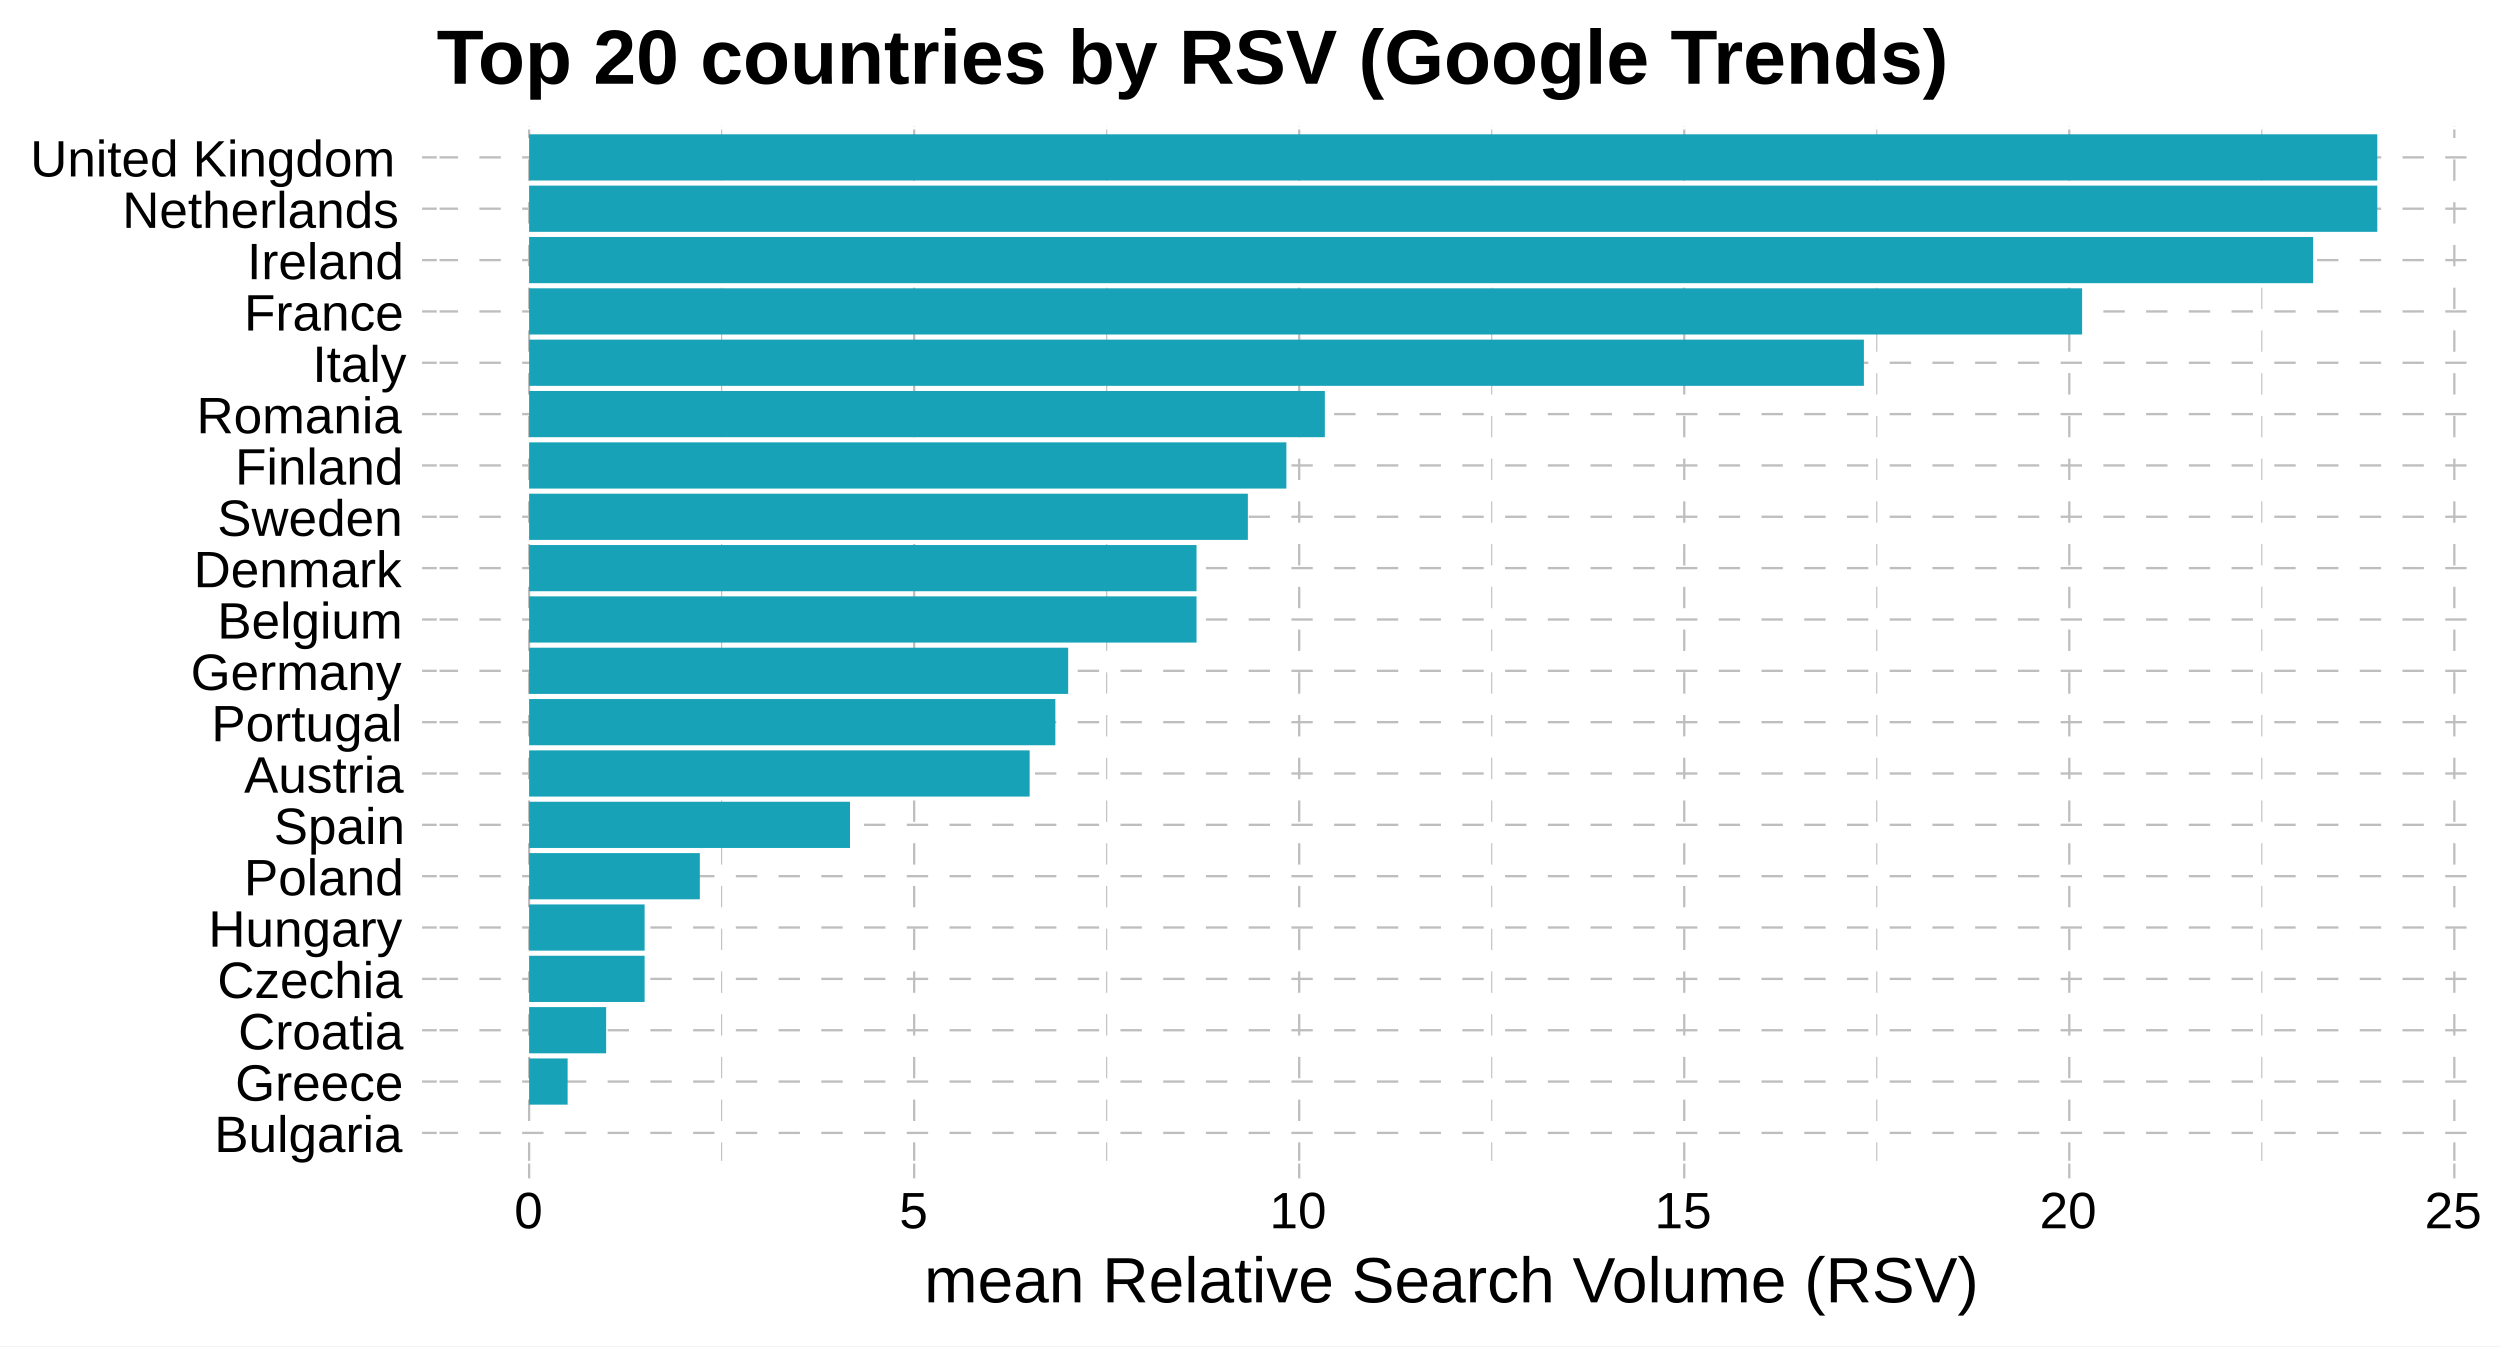
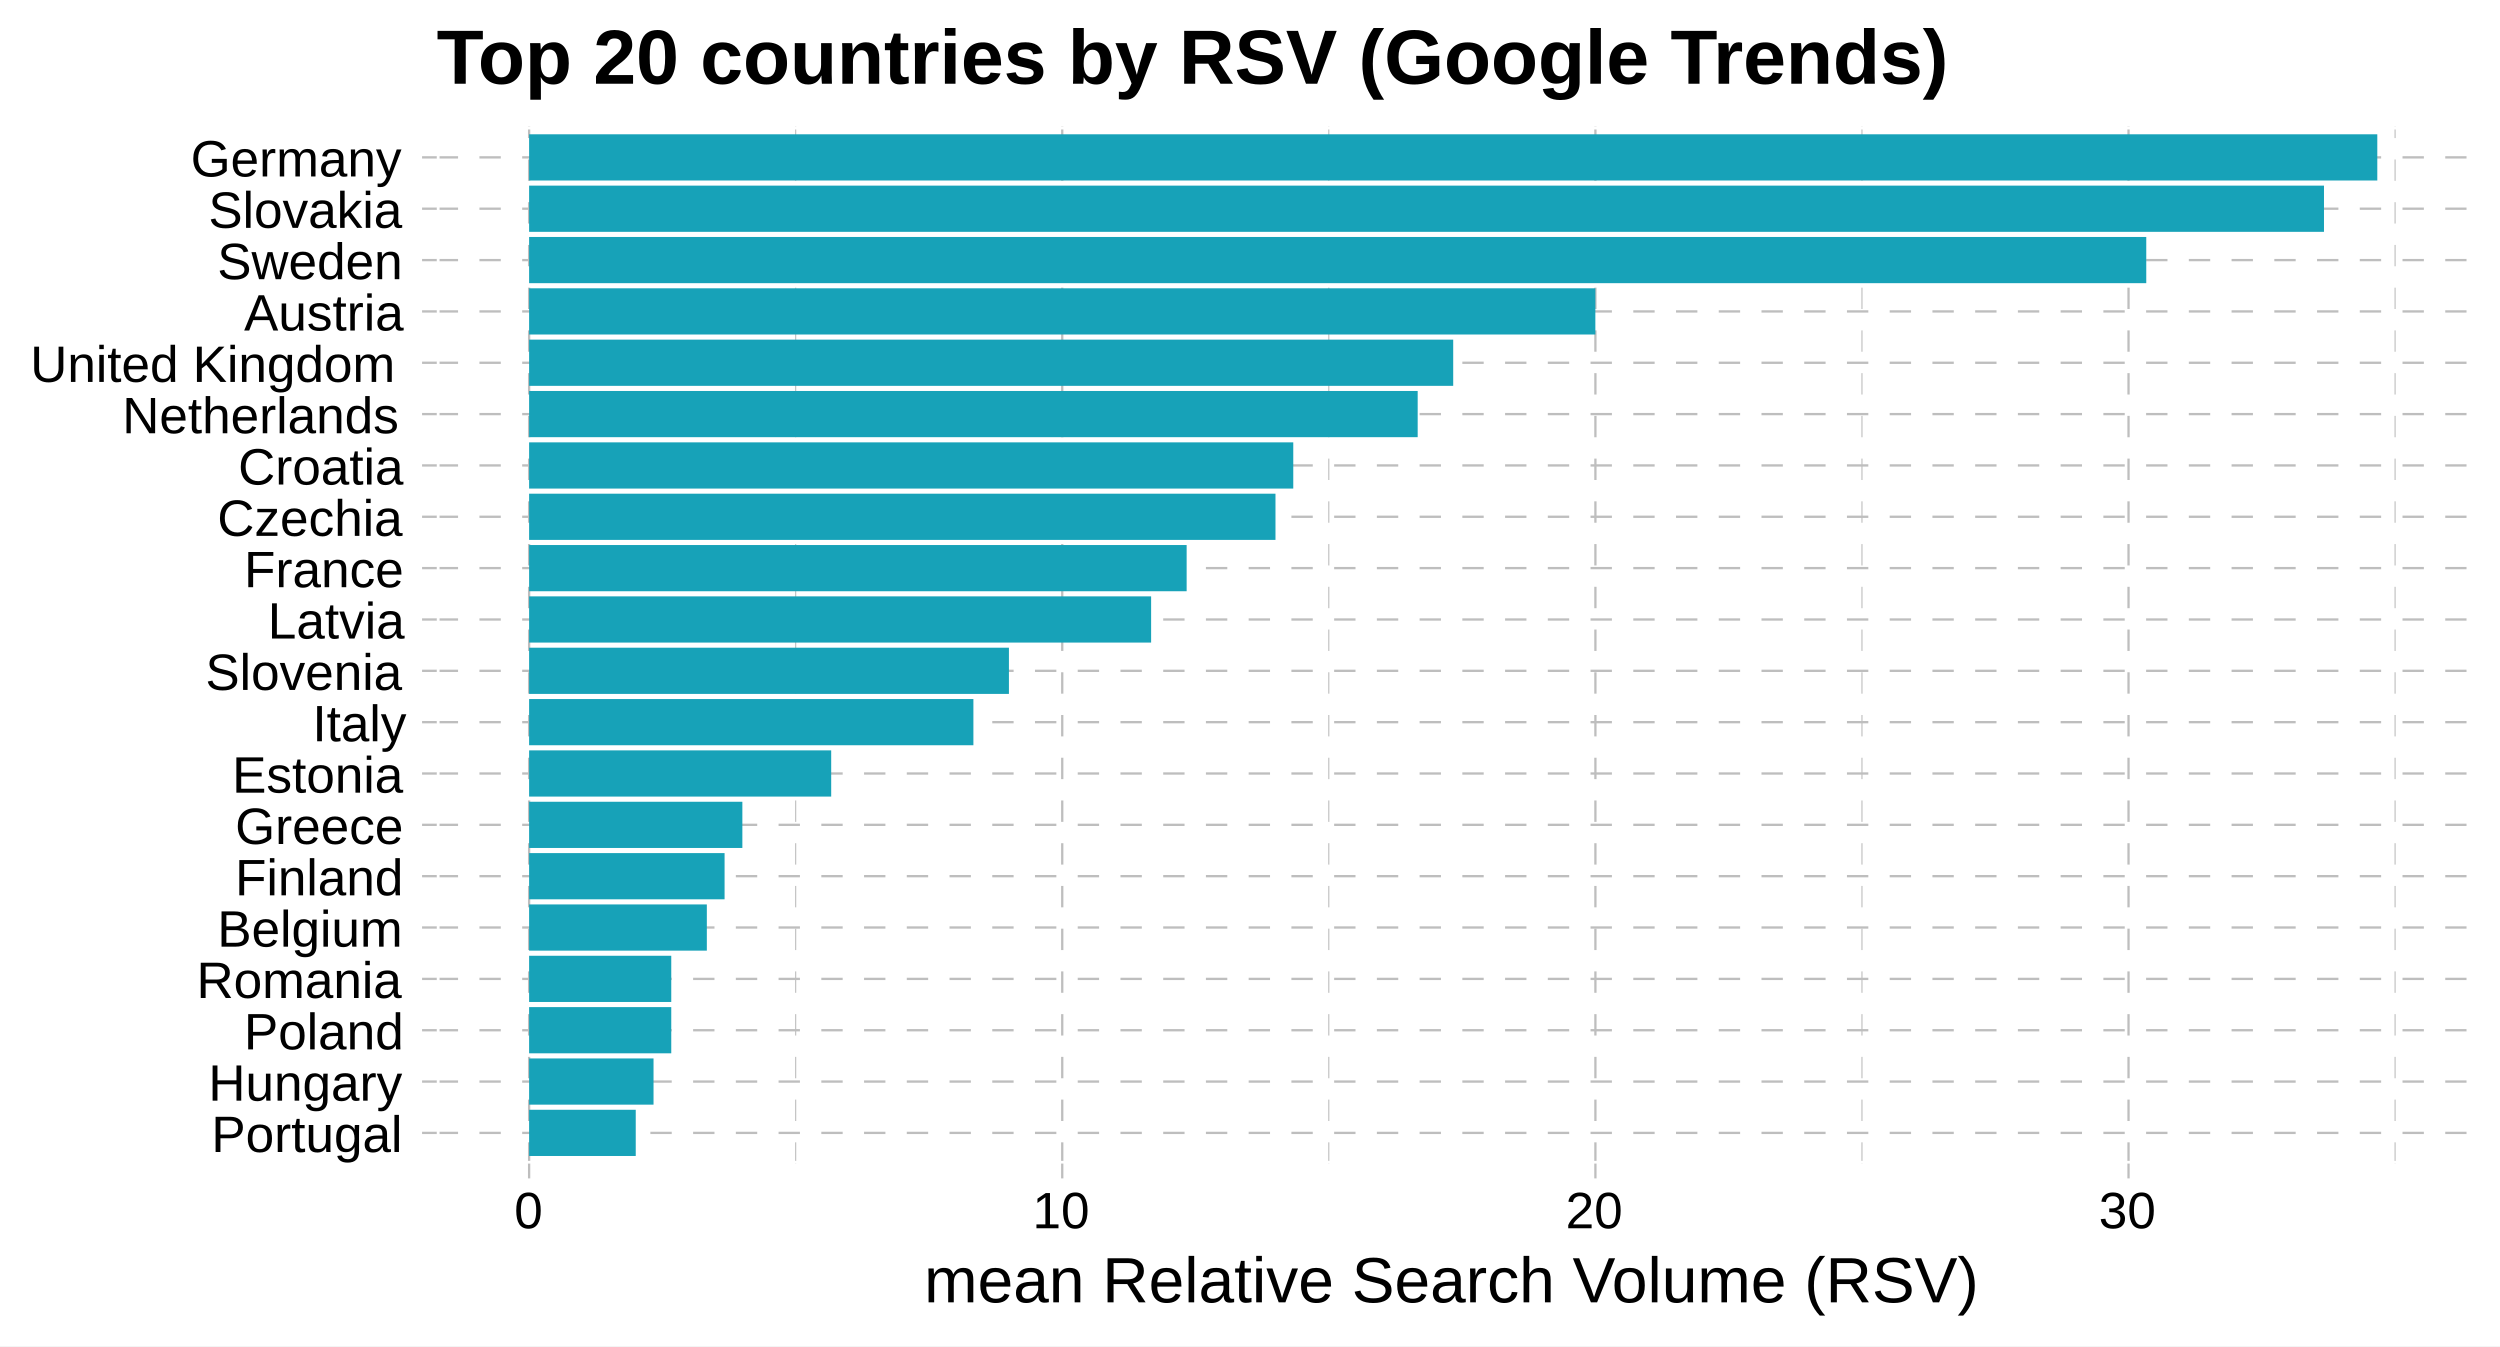
<svg xmlns="http://www.w3.org/2000/svg" viewBox="0 0 468.00 252.00">
  <defs>
    <style type="text/css">
    line, polyline, path, rect, circle {
      fill: none;
      stroke: #000000;
      stroke-linecap: round;
      stroke-linejoin: round;
      stroke-miterlimit: 10.00;
    }
  </style>
  </defs>
  <rect width="100%" height="100%" style="stroke: none; fill: #FFFFFF;" />
  <rect x="0.00" y="0.00" width="468.00" height="252.00" style="stroke-width: 1.07; stroke: none; fill: #FFFFFF;" />
  <defs>
    <clipPath id="cpODEuNzUzMXw0NjIuMzMxfDIxNy44NDd8MjMuNjk1Ng==">
      <rect x="81.75" y="23.70" width="380.58" height="194.15" />
    </clipPath>
  </defs>
  <rect x="81.75" y="23.70" width="380.58" height="194.15" style="stroke-width: 1.07; stroke: #FFFFFF;" clip-path="url(#cpODEuNzUzMXw0NjIuMzMxfDIxNy44NDd8MjMuNjk1Ng==)" />
-   <polyline points="135.09,217.85 135.09,23.70 " style="stroke-width: 0.21; stroke: #BEBEBE; stroke-dasharray: 4.00,4.00; stroke-linecap: butt;" clip-path="url(#cpODEuNzUzMXw0NjIuMzMxfDIxNy44NDd8MjMuNjk1Ng==)" />
-   <polyline points="207.17,217.85 207.17,23.70 " style="stroke-width: 0.21; stroke: #BEBEBE; stroke-dasharray: 4.00,4.00; stroke-linecap: butt;" clip-path="url(#cpODEuNzUzMXw0NjIuMzMxfDIxNy44NDd8MjMuNjk1Ng==)" />
-   <polyline points="279.25,217.85 279.25,23.70 " style="stroke-width: 0.21; stroke: #BEBEBE; stroke-dasharray: 4.00,4.00; stroke-linecap: butt;" clip-path="url(#cpODEuNzUzMXw0NjIuMzMxfDIxNy44NDd8MjMuNjk1Ng==)" />
-   <polyline points="351.33,217.85 351.33,23.70 " style="stroke-width: 0.21; stroke: #BEBEBE; stroke-dasharray: 4.00,4.00; stroke-linecap: butt;" clip-path="url(#cpODEuNzUzMXw0NjIuMzMxfDIxNy44NDd8MjMuNjk1Ng==)" />
-   <polyline points="423.41,217.85 423.41,23.70 " style="stroke-width: 0.21; stroke: #BEBEBE; stroke-dasharray: 4.00,4.00; stroke-linecap: butt;" clip-path="url(#cpODEuNzUzMXw0NjIuMzMxfDIxNy44NDd8MjMuNjk1Ng==)" />
+   <polyline points="148.95,217.85 148.95,23.70 " style="stroke-width: 0.21; stroke: #BEBEBE; stroke-dasharray: 4.00,4.00; stroke-linecap: butt;" clip-path="url(#cpODEuNzUzMXw0NjIuMzMxfDIxNy44NDd8MjMuNjk1Ng==)" />
+   <polyline points="248.75,217.85 248.75,23.70 " style="stroke-width: 0.21; stroke: #BEBEBE; stroke-dasharray: 4.00,4.00; stroke-linecap: butt;" clip-path="url(#cpODEuNzUzMXw0NjIuMzMxfDIxNy44NDd8MjMuNjk1Ng==)" />
+   <polyline points="348.56,217.85 348.56,23.70 " style="stroke-width: 0.21; stroke: #BEBEBE; stroke-dasharray: 4.00,4.00; stroke-linecap: butt;" clip-path="url(#cpODEuNzUzMXw0NjIuMzMxfDIxNy44NDd8MjMuNjk1Ng==)" />
+   <polyline points="448.36,217.85 448.36,23.70 " style="stroke-width: 0.21; stroke: #BEBEBE; stroke-dasharray: 4.00,4.00; stroke-linecap: butt;" clip-path="url(#cpODEuNzUzMXw0NjIuMzMxfDIxNy44NDd8MjMuNjk1Ng==)" />
  <polyline points="81.75,212.08 462.33,212.08 " style="stroke-width: 0.43; stroke: #BEBEBE; stroke-dasharray: 4.00,4.00; stroke-linecap: butt;" clip-path="url(#cpODEuNzUzMXw0NjIuMzMxfDIxNy44NDd8MjMuNjk1Ng==)" />
  <polyline points="81.75,202.47 462.33,202.47 " style="stroke-width: 0.43; stroke: #BEBEBE; stroke-dasharray: 4.00,4.00; stroke-linecap: butt;" clip-path="url(#cpODEuNzUzMXw0NjIuMzMxfDIxNy44NDd8MjMuNjk1Ng==)" />
  <polyline points="81.75,192.86 462.33,192.86 " style="stroke-width: 0.43; stroke: #BEBEBE; stroke-dasharray: 4.00,4.00; stroke-linecap: butt;" clip-path="url(#cpODEuNzUzMXw0NjIuMzMxfDIxNy44NDd8MjMuNjk1Ng==)" />
  <polyline points="81.75,183.25 462.33,183.25 " style="stroke-width: 0.43; stroke: #BEBEBE; stroke-dasharray: 4.00,4.00; stroke-linecap: butt;" clip-path="url(#cpODEuNzUzMXw0NjIuMzMxfDIxNy44NDd8MjMuNjk1Ng==)" />
  <polyline points="81.75,173.63 462.33,173.63 " style="stroke-width: 0.43; stroke: #BEBEBE; stroke-dasharray: 4.00,4.00; stroke-linecap: butt;" clip-path="url(#cpODEuNzUzMXw0NjIuMzMxfDIxNy44NDd8MjMuNjk1Ng==)" />
  <polyline points="81.75,164.02 462.33,164.02 " style="stroke-width: 0.43; stroke: #BEBEBE; stroke-dasharray: 4.00,4.00; stroke-linecap: butt;" clip-path="url(#cpODEuNzUzMXw0NjIuMzMxfDIxNy44NDd8MjMuNjk1Ng==)" />
  <polyline points="81.75,154.41 462.33,154.41 " style="stroke-width: 0.43; stroke: #BEBEBE; stroke-dasharray: 4.00,4.00; stroke-linecap: butt;" clip-path="url(#cpODEuNzUzMXw0NjIuMzMxfDIxNy44NDd8MjMuNjk1Ng==)" />
  <polyline points="81.75,144.80 462.33,144.80 " style="stroke-width: 0.43; stroke: #BEBEBE; stroke-dasharray: 4.00,4.00; stroke-linecap: butt;" clip-path="url(#cpODEuNzUzMXw0NjIuMzMxfDIxNy44NDd8MjMuNjk1Ng==)" />
  <polyline points="81.75,135.19 462.33,135.19 " style="stroke-width: 0.43; stroke: #BEBEBE; stroke-dasharray: 4.00,4.00; stroke-linecap: butt;" clip-path="url(#cpODEuNzUzMXw0NjIuMzMxfDIxNy44NDd8MjMuNjk1Ng==)" />
  <polyline points="81.75,125.58 462.33,125.58 " style="stroke-width: 0.43; stroke: #BEBEBE; stroke-dasharray: 4.00,4.00; stroke-linecap: butt;" clip-path="url(#cpODEuNzUzMXw0NjIuMzMxfDIxNy44NDd8MjMuNjk1Ng==)" />
  <polyline points="81.75,115.97 462.33,115.97 " style="stroke-width: 0.43; stroke: #BEBEBE; stroke-dasharray: 4.00,4.00; stroke-linecap: butt;" clip-path="url(#cpODEuNzUzMXw0NjIuMzMxfDIxNy44NDd8MjMuNjk1Ng==)" />
  <polyline points="81.75,106.35 462.33,106.35 " style="stroke-width: 0.43; stroke: #BEBEBE; stroke-dasharray: 4.00,4.00; stroke-linecap: butt;" clip-path="url(#cpODEuNzUzMXw0NjIuMzMxfDIxNy44NDd8MjMuNjk1Ng==)" />
  <polyline points="81.75,96.74 462.33,96.74 " style="stroke-width: 0.43; stroke: #BEBEBE; stroke-dasharray: 4.00,4.00; stroke-linecap: butt;" clip-path="url(#cpODEuNzUzMXw0NjIuMzMxfDIxNy44NDd8MjMuNjk1Ng==)" />
  <polyline points="81.75,87.13 462.33,87.13 " style="stroke-width: 0.43; stroke: #BEBEBE; stroke-dasharray: 4.00,4.00; stroke-linecap: butt;" clip-path="url(#cpODEuNzUzMXw0NjIuMzMxfDIxNy44NDd8MjMuNjk1Ng==)" />
  <polyline points="81.75,77.52 462.33,77.52 " style="stroke-width: 0.43; stroke: #BEBEBE; stroke-dasharray: 4.00,4.00; stroke-linecap: butt;" clip-path="url(#cpODEuNzUzMXw0NjIuMzMxfDIxNy44NDd8MjMuNjk1Ng==)" />
  <polyline points="81.75,67.91 462.33,67.91 " style="stroke-width: 0.43; stroke: #BEBEBE; stroke-dasharray: 4.00,4.00; stroke-linecap: butt;" clip-path="url(#cpODEuNzUzMXw0NjIuMzMxfDIxNy44NDd8MjMuNjk1Ng==)" />
  <polyline points="81.75,58.30 462.33,58.30 " style="stroke-width: 0.43; stroke: #BEBEBE; stroke-dasharray: 4.00,4.00; stroke-linecap: butt;" clip-path="url(#cpODEuNzUzMXw0NjIuMzMxfDIxNy44NDd8MjMuNjk1Ng==)" />
  <polyline points="81.75,48.69 462.33,48.69 " style="stroke-width: 0.43; stroke: #BEBEBE; stroke-dasharray: 4.00,4.00; stroke-linecap: butt;" clip-path="url(#cpODEuNzUzMXw0NjIuMzMxfDIxNy44NDd8MjMuNjk1Ng==)" />
  <polyline points="81.75,39.07 462.33,39.07 " style="stroke-width: 0.43; stroke: #BEBEBE; stroke-dasharray: 4.00,4.00; stroke-linecap: butt;" clip-path="url(#cpODEuNzUzMXw0NjIuMzMxfDIxNy44NDd8MjMuNjk1Ng==)" />
  <polyline points="81.75,29.46 462.33,29.46 " style="stroke-width: 0.43; stroke: #BEBEBE; stroke-dasharray: 4.00,4.00; stroke-linecap: butt;" clip-path="url(#cpODEuNzUzMXw0NjIuMzMxfDIxNy44NDd8MjMuNjk1Ng==)" />
  <polyline points="99.05,217.85 99.05,23.70 " style="stroke-width: 0.43; stroke: #BEBEBE; stroke-dasharray: 4.00,4.00; stroke-linecap: butt;" clip-path="url(#cpODEuNzUzMXw0NjIuMzMxfDIxNy44NDd8MjMuNjk1Ng==)" />
-   <polyline points="171.13,217.85 171.13,23.70 " style="stroke-width: 0.43; stroke: #BEBEBE; stroke-dasharray: 4.00,4.00; stroke-linecap: butt;" clip-path="url(#cpODEuNzUzMXw0NjIuMzMxfDIxNy44NDd8MjMuNjk1Ng==)" />
-   <polyline points="243.21,217.85 243.21,23.70 " style="stroke-width: 0.43; stroke: #BEBEBE; stroke-dasharray: 4.00,4.00; stroke-linecap: butt;" clip-path="url(#cpODEuNzUzMXw0NjIuMzMxfDIxNy44NDd8MjMuNjk1Ng==)" />
-   <polyline points="315.29,217.85 315.29,23.70 " style="stroke-width: 0.43; stroke: #BEBEBE; stroke-dasharray: 4.00,4.00; stroke-linecap: butt;" clip-path="url(#cpODEuNzUzMXw0NjIuMzMxfDIxNy44NDd8MjMuNjk1Ng==)" />
-   <polyline points="387.37,217.85 387.37,23.70 " style="stroke-width: 0.43; stroke: #BEBEBE; stroke-dasharray: 4.00,4.00; stroke-linecap: butt;" clip-path="url(#cpODEuNzUzMXw0NjIuMzMxfDIxNy44NDd8MjMuNjk1Ng==)" />
-   <polyline points="459.45,217.85 459.45,23.70 " style="stroke-width: 0.43; stroke: #BEBEBE; stroke-dasharray: 4.00,4.00; stroke-linecap: butt;" clip-path="url(#cpODEuNzUzMXw0NjIuMzMxfDIxNy44NDd8MjMuNjk1Ng==)" />
-   <rect x="99.05" y="207.75" width="0.00" height="8.65" style="stroke-width: 1.07; stroke: none; stroke-linecap: butt; fill: #17A2B8;" clip-path="url(#cpODEuNzUzMXw0NjIuMzMxfDIxNy44NDd8MjMuNjk1Ng==)" />
-   <rect x="99.05" y="198.14" width="7.21" height="8.65" style="stroke-width: 1.07; stroke: none; stroke-linecap: butt; fill: #17A2B8;" clip-path="url(#cpODEuNzUzMXw0NjIuMzMxfDIxNy44NDd8MjMuNjk1Ng==)" />
-   <rect x="99.05" y="188.53" width="14.42" height="8.65" style="stroke-width: 1.07; stroke: none; stroke-linecap: butt; fill: #17A2B8;" clip-path="url(#cpODEuNzUzMXw0NjIuMzMxfDIxNy44NDd8MjMuNjk1Ng==)" />
-   <rect x="99.05" y="178.92" width="21.62" height="8.65" style="stroke-width: 1.07; stroke: none; stroke-linecap: butt; fill: #17A2B8;" clip-path="url(#cpODEuNzUzMXw0NjIuMzMxfDIxNy44NDd8MjMuNjk1Ng==)" />
-   <rect x="99.05" y="169.31" width="21.62" height="8.65" style="stroke-width: 1.07; stroke: none; stroke-linecap: butt; fill: #17A2B8;" clip-path="url(#cpODEuNzUzMXw0NjIuMzMxfDIxNy44NDd8MjMuNjk1Ng==)" />
-   <rect x="99.05" y="159.70" width="31.96" height="8.65" style="stroke-width: 1.07; stroke: none; stroke-linecap: butt; fill: #17A2B8;" clip-path="url(#cpODEuNzUzMXw0NjIuMzMxfDIxNy44NDd8MjMuNjk1Ng==)" />
-   <rect x="99.05" y="150.09" width="60.07" height="8.65" style="stroke-width: 1.07; stroke: none; stroke-linecap: butt; fill: #17A2B8;" clip-path="url(#cpODEuNzUzMXw0NjIuMzMxfDIxNy44NDd8MjMuNjk1Ng==)" />
-   <rect x="99.05" y="140.47" width="93.70" height="8.65" style="stroke-width: 1.07; stroke: none; stroke-linecap: butt; fill: #17A2B8;" clip-path="url(#cpODEuNzUzMXw0NjIuMzMxfDIxNy44NDd8MjMuNjk1Ng==)" />
-   <rect x="99.05" y="130.86" width="98.51" height="8.65" style="stroke-width: 1.07; stroke: none; stroke-linecap: butt; fill: #17A2B8;" clip-path="url(#cpODEuNzUzMXw0NjIuMzMxfDIxNy44NDd8MjMuNjk1Ng==)" />
-   <rect x="99.05" y="121.25" width="100.91" height="8.65" style="stroke-width: 1.07; stroke: none; stroke-linecap: butt; fill: #17A2B8;" clip-path="url(#cpODEuNzUzMXw0NjIuMzMxfDIxNy44NDd8MjMuNjk1Ng==)" />
-   <rect x="99.05" y="111.64" width="124.94" height="8.65" style="stroke-width: 1.07; stroke: none; stroke-linecap: butt; fill: #17A2B8;" clip-path="url(#cpODEuNzUzMXw0NjIuMzMxfDIxNy44NDd8MjMuNjk1Ng==)" />
-   <rect x="99.05" y="102.03" width="124.94" height="8.65" style="stroke-width: 1.07; stroke: none; stroke-linecap: butt; fill: #17A2B8;" clip-path="url(#cpODEuNzUzMXw0NjIuMzMxfDIxNy44NDd8MjMuNjk1Ng==)" />
-   <rect x="99.05" y="92.42" width="134.55" height="8.65" style="stroke-width: 1.07; stroke: none; stroke-linecap: butt; fill: #17A2B8;" clip-path="url(#cpODEuNzUzMXw0NjIuMzMxfDIxNy44NDd8MjMuNjk1Ng==)" />
-   <rect x="99.05" y="82.81" width="141.76" height="8.65" style="stroke-width: 1.07; stroke: none; stroke-linecap: butt; fill: #17A2B8;" clip-path="url(#cpODEuNzUzMXw0NjIuMzMxfDIxNy44NDd8MjMuNjk1Ng==)" />
-   <rect x="99.05" y="73.19" width="148.96" height="8.65" style="stroke-width: 1.07; stroke: none; stroke-linecap: butt; fill: #17A2B8;" clip-path="url(#cpODEuNzUzMXw0NjIuMzMxfDIxNy44NDd8MjMuNjk1Ng==)" />
-   <rect x="99.05" y="63.58" width="249.87" height="8.65" style="stroke-width: 1.07; stroke: none; stroke-linecap: butt; fill: #17A2B8;" clip-path="url(#cpODEuNzUzMXw0NjIuMzMxfDIxNy44NDd8MjMuNjk1Ng==)" />
-   <rect x="99.05" y="53.97" width="290.72" height="8.65" style="stroke-width: 1.07; stroke: none; stroke-linecap: butt; fill: #17A2B8;" clip-path="url(#cpODEuNzUzMXw0NjIuMzMxfDIxNy44NDd8MjMuNjk1Ng==)" />
-   <rect x="99.05" y="44.36" width="333.97" height="8.65" style="stroke-width: 1.07; stroke: none; stroke-linecap: butt; fill: #17A2B8;" clip-path="url(#cpODEuNzUzMXw0NjIuMzMxfDIxNy44NDd8MjMuNjk1Ng==)" />
-   <rect x="99.05" y="34.75" width="345.98" height="8.65" style="stroke-width: 1.07; stroke: none; stroke-linecap: butt; fill: #17A2B8;" clip-path="url(#cpODEuNzUzMXw0NjIuMzMxfDIxNy44NDd8MjMuNjk1Ng==)" />
+   <polyline points="198.85,217.85 198.85,23.70 " style="stroke-width: 0.43; stroke: #BEBEBE; stroke-dasharray: 4.00,4.00; stroke-linecap: butt;" clip-path="url(#cpODEuNzUzMXw0NjIuMzMxfDIxNy44NDd8MjMuNjk1Ng==)" />
+   <polyline points="298.66,217.85 298.66,23.70 " style="stroke-width: 0.43; stroke: #BEBEBE; stroke-dasharray: 4.00,4.00; stroke-linecap: butt;" clip-path="url(#cpODEuNzUzMXw0NjIuMzMxfDIxNy44NDd8MjMuNjk1Ng==)" />
+   <polyline points="398.46,217.85 398.46,23.70 " style="stroke-width: 0.43; stroke: #BEBEBE; stroke-dasharray: 4.00,4.00; stroke-linecap: butt;" clip-path="url(#cpODEuNzUzMXw0NjIuMzMxfDIxNy44NDd8MjMuNjk1Ng==)" />
+   <rect x="99.05" y="207.75" width="19.96" height="8.65" style="stroke-width: 1.07; stroke: none; stroke-linecap: butt; fill: #17A2B8;" clip-path="url(#cpODEuNzUzMXw0NjIuMzMxfDIxNy44NDd8MjMuNjk1Ng==)" />
+   <rect x="99.05" y="198.14" width="23.29" height="8.65" style="stroke-width: 1.07; stroke: none; stroke-linecap: butt; fill: #17A2B8;" clip-path="url(#cpODEuNzUzMXw0NjIuMzMxfDIxNy44NDd8MjMuNjk1Ng==)" />
+   <rect x="99.05" y="188.53" width="26.61" height="8.65" style="stroke-width: 1.07; stroke: none; stroke-linecap: butt; fill: #17A2B8;" clip-path="url(#cpODEuNzUzMXw0NjIuMzMxfDIxNy44NDd8MjMuNjk1Ng==)" />
+   <rect x="99.05" y="178.92" width="26.61" height="8.65" style="stroke-width: 1.07; stroke: none; stroke-linecap: butt; fill: #17A2B8;" clip-path="url(#cpODEuNzUzMXw0NjIuMzMxfDIxNy44NDd8MjMuNjk1Ng==)" />
+   <rect x="99.05" y="169.31" width="33.27" height="8.65" style="stroke-width: 1.07; stroke: none; stroke-linecap: butt; fill: #17A2B8;" clip-path="url(#cpODEuNzUzMXw0NjIuMzMxfDIxNy44NDd8MjMuNjk1Ng==)" />
+   <rect x="99.05" y="159.70" width="36.59" height="8.65" style="stroke-width: 1.07; stroke: none; stroke-linecap: butt; fill: #17A2B8;" clip-path="url(#cpODEuNzUzMXw0NjIuMzMxfDIxNy44NDd8MjMuNjk1Ng==)" />
+   <rect x="99.05" y="150.09" width="39.92" height="8.65" style="stroke-width: 1.07; stroke: none; stroke-linecap: butt; fill: #17A2B8;" clip-path="url(#cpODEuNzUzMXw0NjIuMzMxfDIxNy44NDd8MjMuNjk1Ng==)" />
+   <rect x="99.05" y="140.47" width="56.55" height="8.65" style="stroke-width: 1.07; stroke: none; stroke-linecap: butt; fill: #17A2B8;" clip-path="url(#cpODEuNzUzMXw0NjIuMzMxfDIxNy44NDd8MjMuNjk1Ng==)" />
+   <rect x="99.05" y="130.86" width="83.17" height="8.65" style="stroke-width: 1.07; stroke: none; stroke-linecap: butt; fill: #17A2B8;" clip-path="url(#cpODEuNzUzMXw0NjIuMzMxfDIxNy44NDd8MjMuNjk1Ng==)" />
+   <rect x="99.05" y="121.25" width="89.82" height="8.65" style="stroke-width: 1.07; stroke: none; stroke-linecap: butt; fill: #17A2B8;" clip-path="url(#cpODEuNzUzMXw0NjIuMzMxfDIxNy44NDd8MjMuNjk1Ng==)" />
+   <rect x="99.05" y="111.64" width="116.44" height="8.65" style="stroke-width: 1.07; stroke: none; stroke-linecap: butt; fill: #17A2B8;" clip-path="url(#cpODEuNzUzMXw0NjIuMzMxfDIxNy44NDd8MjMuNjk1Ng==)" />
+   <rect x="99.05" y="102.03" width="123.09" height="8.65" style="stroke-width: 1.07; stroke: none; stroke-linecap: butt; fill: #17A2B8;" clip-path="url(#cpODEuNzUzMXw0NjIuMzMxfDIxNy44NDd8MjMuNjk1Ng==)" />
+   <rect x="99.05" y="92.42" width="139.72" height="8.65" style="stroke-width: 1.07; stroke: none; stroke-linecap: butt; fill: #17A2B8;" clip-path="url(#cpODEuNzUzMXw0NjIuMzMxfDIxNy44NDd8MjMuNjk1Ng==)" />
+   <rect x="99.05" y="82.81" width="143.05" height="8.65" style="stroke-width: 1.07; stroke: none; stroke-linecap: butt; fill: #17A2B8;" clip-path="url(#cpODEuNzUzMXw0NjIuMzMxfDIxNy44NDd8MjMuNjk1Ng==)" />
+   <rect x="99.05" y="73.19" width="166.34" height="8.65" style="stroke-width: 1.07; stroke: none; stroke-linecap: butt; fill: #17A2B8;" clip-path="url(#cpODEuNzUzMXw0NjIuMzMxfDIxNy44NDd8MjMuNjk1Ng==)" />
+   <rect x="99.05" y="63.58" width="172.99" height="8.65" style="stroke-width: 1.07; stroke: none; stroke-linecap: butt; fill: #17A2B8;" clip-path="url(#cpODEuNzUzMXw0NjIuMzMxfDIxNy44NDd8MjMuNjk1Ng==)" />
+   <rect x="99.05" y="53.97" width="199.60" height="8.65" style="stroke-width: 1.07; stroke: none; stroke-linecap: butt; fill: #17A2B8;" clip-path="url(#cpODEuNzUzMXw0NjIuMzMxfDIxNy44NDd8MjMuNjk1Ng==)" />
+   <rect x="99.05" y="44.36" width="302.73" height="8.65" style="stroke-width: 1.07; stroke: none; stroke-linecap: butt; fill: #17A2B8;" clip-path="url(#cpODEuNzUzMXw0NjIuMzMxfDIxNy44NDd8MjMuNjk1Ng==)" />
+   <rect x="99.05" y="34.75" width="336.00" height="8.65" style="stroke-width: 1.07; stroke: none; stroke-linecap: butt; fill: #17A2B8;" clip-path="url(#cpODEuNzUzMXw0NjIuMzMxfDIxNy44NDd8MjMuNjk1Ng==)" />
  <rect x="99.05" y="25.14" width="345.98" height="8.65" style="stroke-width: 1.07; stroke: none; stroke-linecap: butt; fill: #17A2B8;" clip-path="url(#cpODEuNzUzMXw0NjIuMzMxfDIxNy44NDd8MjMuNjk1Ng==)" />
  <rect x="81.75" y="23.70" width="380.58" height="194.15" style="stroke-width: 1.07; stroke: #FFFFFF;" clip-path="url(#cpODEuNzUzMXw0NjIuMzMxfDIxNy44NDd8MjMuNjk1Ng==)" />
  <defs>
    <clipPath id="cpMHw0Njh8MjUyfDA=">
      <rect x="0.00" y="0.00" width="468.00" height="252.00" />
    </clipPath>
  </defs>
  <g clip-path="url(#cpMHw0Njh8MjUyfDA=)">
-     <text x="40.13" y="215.66" style="font-size: 9.60px; font-family: Arial;" textLength="36.69px" lengthAdjust="spacingAndGlyphs">Bulgaria</text>
+     <text x="39.58" y="215.66" style="font-size: 9.60px; font-family: Arial;" textLength="37.25px" lengthAdjust="spacingAndGlyphs">Portugal</text>
  </g>
  <g clip-path="url(#cpMHw0Njh8MjUyfDA=)">
-     <text x="44.03" y="206.05" style="font-size: 9.60px; font-family: Arial;" textLength="32.79px" lengthAdjust="spacingAndGlyphs">Greece</text>
+     <text x="39.02" y="206.05" style="font-size: 9.60px; font-family: Arial;" textLength="37.80px" lengthAdjust="spacingAndGlyphs">Hungary</text>
  </g>
  <g clip-path="url(#cpMHw0Njh8MjUyfDA=)">
-     <text x="44.59" y="196.44" style="font-size: 9.60px; font-family: Arial;" textLength="32.24px" lengthAdjust="spacingAndGlyphs">Croatia</text>
+     <text x="45.68" y="196.44" style="font-size: 9.60px; font-family: Arial;" textLength="31.14px" lengthAdjust="spacingAndGlyphs">Poland</text>
  </g>
  <g clip-path="url(#cpMHw0Njh8MjUyfDA=)">
-     <text x="40.69" y="186.82" style="font-size: 9.60px; font-family: Arial;" textLength="36.13px" lengthAdjust="spacingAndGlyphs">Czechia</text>
+     <text x="36.80" y="186.82" style="font-size: 9.60px; font-family: Arial;" textLength="40.02px" lengthAdjust="spacingAndGlyphs">Romania</text>
  </g>
  <g clip-path="url(#cpMHw0Njh8MjUyfDA=)">
-     <text x="39.02" y="177.21" style="font-size: 9.60px; font-family: Arial;" textLength="37.80px" lengthAdjust="spacingAndGlyphs">Hungary</text>
+     <text x="40.69" y="177.21" style="font-size: 9.60px; font-family: Arial;" textLength="36.13px" lengthAdjust="spacingAndGlyphs">Belgium</text>
  </g>
  <g clip-path="url(#cpMHw0Njh8MjUyfDA=)">
-     <text x="45.68" y="167.60" style="font-size: 9.60px; font-family: Arial;" textLength="31.14px" lengthAdjust="spacingAndGlyphs">Poland</text>
+     <text x="44.02" y="167.60" style="font-size: 9.60px; font-family: Arial;" textLength="32.80px" lengthAdjust="spacingAndGlyphs">Finland</text>
  </g>
  <g clip-path="url(#cpMHw0Njh8MjUyfDA=)">
-     <text x="51.25" y="157.99" style="font-size: 9.60px; font-family: Arial;" textLength="25.58px" lengthAdjust="spacingAndGlyphs">Spain</text>
+     <text x="44.03" y="157.99" style="font-size: 9.60px; font-family: Arial;" textLength="32.79px" lengthAdjust="spacingAndGlyphs">Greece</text>
  </g>
  <g clip-path="url(#cpMHw0Njh8MjUyfDA=)">
-     <text x="45.70" y="148.38" style="font-size: 9.60px; font-family: Arial;" textLength="31.12px" lengthAdjust="spacingAndGlyphs">Austria</text>
+     <text x="43.47" y="148.38" style="font-size: 9.60px; font-family: Arial;" textLength="33.35px" lengthAdjust="spacingAndGlyphs">Estonia</text>
  </g>
  <g clip-path="url(#cpMHw0Njh8MjUyfDA=)">
-     <text x="39.58" y="138.77" style="font-size: 9.60px; font-family: Arial;" textLength="37.25px" lengthAdjust="spacingAndGlyphs">Portugal</text>
+     <text x="58.48" y="138.77" style="font-size: 9.60px; font-family: Arial;" textLength="18.34px" lengthAdjust="spacingAndGlyphs">Italy</text>
  </g>
  <g clip-path="url(#cpMHw0Njh8MjUyfDA=)">
-     <text x="35.70" y="129.16" style="font-size: 9.60px; font-family: Arial;" textLength="41.12px" lengthAdjust="spacingAndGlyphs">Germany</text>
+     <text x="38.46" y="129.16" style="font-size: 9.60px; font-family: Arial;" textLength="38.36px" lengthAdjust="spacingAndGlyphs">Slovenia</text>
  </g>
  <g clip-path="url(#cpMHw0Njh8MjUyfDA=)">
-     <text x="40.69" y="119.54" style="font-size: 9.60px; font-family: Arial;" textLength="36.13px" lengthAdjust="spacingAndGlyphs">Belgium</text>
+     <text x="50.14" y="119.54" style="font-size: 9.60px; font-family: Arial;" textLength="26.68px" lengthAdjust="spacingAndGlyphs">Latvia</text>
  </g>
  <g clip-path="url(#cpMHw0Njh8MjUyfDA=)">
-     <text x="36.26" y="109.93" style="font-size: 9.60px; font-family: Arial;" textLength="40.57px" lengthAdjust="spacingAndGlyphs">Denmark</text>
+     <text x="45.70" y="109.93" style="font-size: 9.60px; font-family: Arial;" textLength="31.12px" lengthAdjust="spacingAndGlyphs">France</text>
  </g>
  <g clip-path="url(#cpMHw0Njh8MjUyfDA=)">
-     <text x="40.68" y="100.32" style="font-size: 9.60px; font-family: Arial;" textLength="36.14px" lengthAdjust="spacingAndGlyphs">Sweden</text>
+     <text x="40.69" y="100.32" style="font-size: 9.60px; font-family: Arial;" textLength="36.13px" lengthAdjust="spacingAndGlyphs">Czechia</text>
  </g>
  <g clip-path="url(#cpMHw0Njh8MjUyfDA=)">
-     <text x="44.02" y="90.71" style="font-size: 9.60px; font-family: Arial;" textLength="32.80px" lengthAdjust="spacingAndGlyphs">Finland</text>
+     <text x="44.59" y="90.71" style="font-size: 9.60px; font-family: Arial;" textLength="32.24px" lengthAdjust="spacingAndGlyphs">Croatia</text>
  </g>
  <g clip-path="url(#cpMHw0Njh8MjUyfDA=)">
-     <text x="36.80" y="81.10" style="font-size: 9.60px; font-family: Arial;" textLength="40.02px" lengthAdjust="spacingAndGlyphs">Romania</text>
+     <text x="22.90" y="81.10" style="font-size: 9.60px; font-family: Arial;" textLength="53.92px" lengthAdjust="spacingAndGlyphs">Netherlands</text>
  </g>
  <g clip-path="url(#cpMHw0Njh8MjUyfDA=)">
-     <text x="58.48" y="71.49" style="font-size: 9.60px; font-family: Arial;" textLength="18.34px" lengthAdjust="spacingAndGlyphs">Italy</text>
+     <text x="5.67" y="71.49" style="font-size: 9.60px; font-family: Arial;" textLength="71.15px" lengthAdjust="spacingAndGlyphs">United Kingdom</text>
  </g>
  <g clip-path="url(#cpMHw0Njh8MjUyfDA=)">
-     <text x="45.70" y="61.87" style="font-size: 9.60px; font-family: Arial;" textLength="31.12px" lengthAdjust="spacingAndGlyphs">France</text>
+     <text x="45.70" y="61.87" style="font-size: 9.60px; font-family: Arial;" textLength="31.12px" lengthAdjust="spacingAndGlyphs">Austria</text>
  </g>
  <g clip-path="url(#cpMHw0Njh8MjUyfDA=)">
-     <text x="46.25" y="52.26" style="font-size: 9.60px; font-family: Arial;" textLength="30.58px" lengthAdjust="spacingAndGlyphs">Ireland</text>
+     <text x="40.68" y="52.26" style="font-size: 9.60px; font-family: Arial;" textLength="36.14px" lengthAdjust="spacingAndGlyphs">Sweden</text>
  </g>
  <g clip-path="url(#cpMHw0Njh8MjUyfDA=)">
-     <text x="22.90" y="42.65" style="font-size: 9.60px; font-family: Arial;" textLength="53.92px" lengthAdjust="spacingAndGlyphs">Netherlands</text>
+     <text x="39.02" y="42.65" style="font-size: 9.60px; font-family: Arial;" textLength="37.80px" lengthAdjust="spacingAndGlyphs">Slovakia</text>
  </g>
  <g clip-path="url(#cpMHw0Njh8MjUyfDA=)">
-     <text x="5.67" y="33.04" style="font-size: 9.60px; font-family: Arial;" textLength="71.15px" lengthAdjust="spacingAndGlyphs">United Kingdom</text>
+     <text x="35.70" y="33.04" style="font-size: 9.60px; font-family: Arial;" textLength="41.12px" lengthAdjust="spacingAndGlyphs">Germany</text>
  </g>
  <polyline points="79.01,212.08 81.75,212.08 " style="stroke-width: 0.43; stroke: #BEBEBE; stroke-linecap: butt;" clip-path="url(#cpMHw0Njh8MjUyfDA=)" />
  <polyline points="79.01,202.47 81.75,202.47 " style="stroke-width: 0.43; stroke: #BEBEBE; stroke-linecap: butt;" clip-path="url(#cpMHw0Njh8MjUyfDA=)" />
  <polyline points="79.01,192.86 81.75,192.86 " style="stroke-width: 0.43; stroke: #BEBEBE; stroke-linecap: butt;" clip-path="url(#cpMHw0Njh8MjUyfDA=)" />
  <polyline points="79.01,183.25 81.75,183.25 " style="stroke-width: 0.43; stroke: #BEBEBE; stroke-linecap: butt;" clip-path="url(#cpMHw0Njh8MjUyfDA=)" />
  <polyline points="79.01,173.63 81.75,173.63 " style="stroke-width: 0.43; stroke: #BEBEBE; stroke-linecap: butt;" clip-path="url(#cpMHw0Njh8MjUyfDA=)" />
  <polyline points="79.01,164.02 81.75,164.02 " style="stroke-width: 0.43; stroke: #BEBEBE; stroke-linecap: butt;" clip-path="url(#cpMHw0Njh8MjUyfDA=)" />
  <polyline points="79.01,154.41 81.75,154.41 " style="stroke-width: 0.43; stroke: #BEBEBE; stroke-linecap: butt;" clip-path="url(#cpMHw0Njh8MjUyfDA=)" />
  <polyline points="79.01,144.80 81.75,144.80 " style="stroke-width: 0.43; stroke: #BEBEBE; stroke-linecap: butt;" clip-path="url(#cpMHw0Njh8MjUyfDA=)" />
  <polyline points="79.01,135.19 81.75,135.19 " style="stroke-width: 0.43; stroke: #BEBEBE; stroke-linecap: butt;" clip-path="url(#cpMHw0Njh8MjUyfDA=)" />
  <polyline points="79.01,125.58 81.75,125.58 " style="stroke-width: 0.43; stroke: #BEBEBE; stroke-linecap: butt;" clip-path="url(#cpMHw0Njh8MjUyfDA=)" />
  <polyline points="79.01,115.97 81.75,115.97 " style="stroke-width: 0.43; stroke: #BEBEBE; stroke-linecap: butt;" clip-path="url(#cpMHw0Njh8MjUyfDA=)" />
  <polyline points="79.01,106.35 81.75,106.35 " style="stroke-width: 0.43; stroke: #BEBEBE; stroke-linecap: butt;" clip-path="url(#cpMHw0Njh8MjUyfDA=)" />
  <polyline points="79.01,96.74 81.75,96.74 " style="stroke-width: 0.43; stroke: #BEBEBE; stroke-linecap: butt;" clip-path="url(#cpMHw0Njh8MjUyfDA=)" />
  <polyline points="79.01,87.13 81.75,87.13 " style="stroke-width: 0.43; stroke: #BEBEBE; stroke-linecap: butt;" clip-path="url(#cpMHw0Njh8MjUyfDA=)" />
  <polyline points="79.01,77.52 81.75,77.52 " style="stroke-width: 0.43; stroke: #BEBEBE; stroke-linecap: butt;" clip-path="url(#cpMHw0Njh8MjUyfDA=)" />
  <polyline points="79.01,67.91 81.75,67.91 " style="stroke-width: 0.43; stroke: #BEBEBE; stroke-linecap: butt;" clip-path="url(#cpMHw0Njh8MjUyfDA=)" />
  <polyline points="79.01,58.30 81.75,58.30 " style="stroke-width: 0.43; stroke: #BEBEBE; stroke-linecap: butt;" clip-path="url(#cpMHw0Njh8MjUyfDA=)" />
  <polyline points="79.01,48.69 81.75,48.69 " style="stroke-width: 0.43; stroke: #BEBEBE; stroke-linecap: butt;" clip-path="url(#cpMHw0Njh8MjUyfDA=)" />
  <polyline points="79.01,39.07 81.75,39.07 " style="stroke-width: 0.43; stroke: #BEBEBE; stroke-linecap: butt;" clip-path="url(#cpMHw0Njh8MjUyfDA=)" />
  <polyline points="79.01,29.46 81.75,29.46 " style="stroke-width: 0.43; stroke: #BEBEBE; stroke-linecap: butt;" clip-path="url(#cpMHw0Njh8MjUyfDA=)" />
  <polyline points="99.05,220.59 99.05,217.85 " style="stroke-width: 0.43; stroke: #BEBEBE; stroke-linecap: butt;" clip-path="url(#cpMHw0Njh8MjUyfDA=)" />
-   <polyline points="171.13,220.59 171.13,217.85 " style="stroke-width: 0.43; stroke: #BEBEBE; stroke-linecap: butt;" clip-path="url(#cpMHw0Njh8MjUyfDA=)" />
-   <polyline points="243.21,220.59 243.21,217.85 " style="stroke-width: 0.43; stroke: #BEBEBE; stroke-linecap: butt;" clip-path="url(#cpMHw0Njh8MjUyfDA=)" />
-   <polyline points="315.29,220.59 315.29,217.85 " style="stroke-width: 0.43; stroke: #BEBEBE; stroke-linecap: butt;" clip-path="url(#cpMHw0Njh8MjUyfDA=)" />
-   <polyline points="387.37,220.59 387.37,217.85 " style="stroke-width: 0.43; stroke: #BEBEBE; stroke-linecap: butt;" clip-path="url(#cpMHw0Njh8MjUyfDA=)" />
-   <polyline points="459.45,220.59 459.45,217.85 " style="stroke-width: 0.43; stroke: #BEBEBE; stroke-linecap: butt;" clip-path="url(#cpMHw0Njh8MjUyfDA=)" />
+   <polyline points="198.85,220.59 198.85,217.85 " style="stroke-width: 0.43; stroke: #BEBEBE; stroke-linecap: butt;" clip-path="url(#cpMHw0Njh8MjUyfDA=)" />
+   <polyline points="298.66,220.59 298.66,217.85 " style="stroke-width: 0.43; stroke: #BEBEBE; stroke-linecap: butt;" clip-path="url(#cpMHw0Njh8MjUyfDA=)" />
+   <polyline points="398.46,220.59 398.46,217.85 " style="stroke-width: 0.43; stroke: #BEBEBE; stroke-linecap: butt;" clip-path="url(#cpMHw0Njh8MjUyfDA=)" />
  <g clip-path="url(#cpMHw0Njh8MjUyfDA=)">
    <text x="96.27" y="229.93" style="font-size: 9.60px; font-family: Arial;" textLength="5.56px" lengthAdjust="spacingAndGlyphs">0</text>
  </g>
  <g clip-path="url(#cpMHw0Njh8MjUyfDA=)">
-     <text x="168.35" y="229.93" style="font-size: 9.60px; font-family: Arial;" textLength="5.56px" lengthAdjust="spacingAndGlyphs">5</text>
+     <text x="193.29" y="229.93" style="font-size: 9.60px; font-family: Arial;" textLength="11.12px" lengthAdjust="spacingAndGlyphs">10</text>
  </g>
  <g clip-path="url(#cpMHw0Njh8MjUyfDA=)">
-     <text x="237.65" y="229.93" style="font-size: 9.60px; font-family: Arial;" textLength="11.12px" lengthAdjust="spacingAndGlyphs">10</text>
+     <text x="293.09" y="229.93" style="font-size: 9.60px; font-family: Arial;" textLength="11.12px" lengthAdjust="spacingAndGlyphs">20</text>
  </g>
  <g clip-path="url(#cpMHw0Njh8MjUyfDA=)">
-     <text x="309.73" y="229.93" style="font-size: 9.60px; font-family: Arial;" textLength="11.12px" lengthAdjust="spacingAndGlyphs">15</text>
-   </g>
-   <g clip-path="url(#cpMHw0Njh8MjUyfDA=)">
-     <text x="381.81" y="229.93" style="font-size: 9.60px; font-family: Arial;" textLength="11.12px" lengthAdjust="spacingAndGlyphs">20</text>
-   </g>
-   <g clip-path="url(#cpMHw0Njh8MjUyfDA=)">
-     <text x="453.89" y="229.93" style="font-size: 9.60px; font-family: Arial;" textLength="11.12px" lengthAdjust="spacingAndGlyphs">25</text>
+     <text x="392.90" y="229.93" style="font-size: 9.60px; font-family: Arial;" textLength="11.12px" lengthAdjust="spacingAndGlyphs">30</text>
  </g>
  <g clip-path="url(#cpMHw0Njh8MjUyfDA=)">
    <text x="173.00" y="243.80" style="font-size: 12.00px; font-family: Arial;" textLength="198.08px" lengthAdjust="spacingAndGlyphs">mean Relative Search Volume (RSV)</text>
  </g>
  <g clip-path="url(#cpMHw0Njh8MjUyfDA=)">
    <text x="81.75" y="15.68" style="font-size: 14.40px; font-weight: bold; font-family: Arial;" textLength="276.92px" lengthAdjust="spacingAndGlyphs">Top 20 countries by RSV (Google Trends)</text>
  </g>
</svg>
